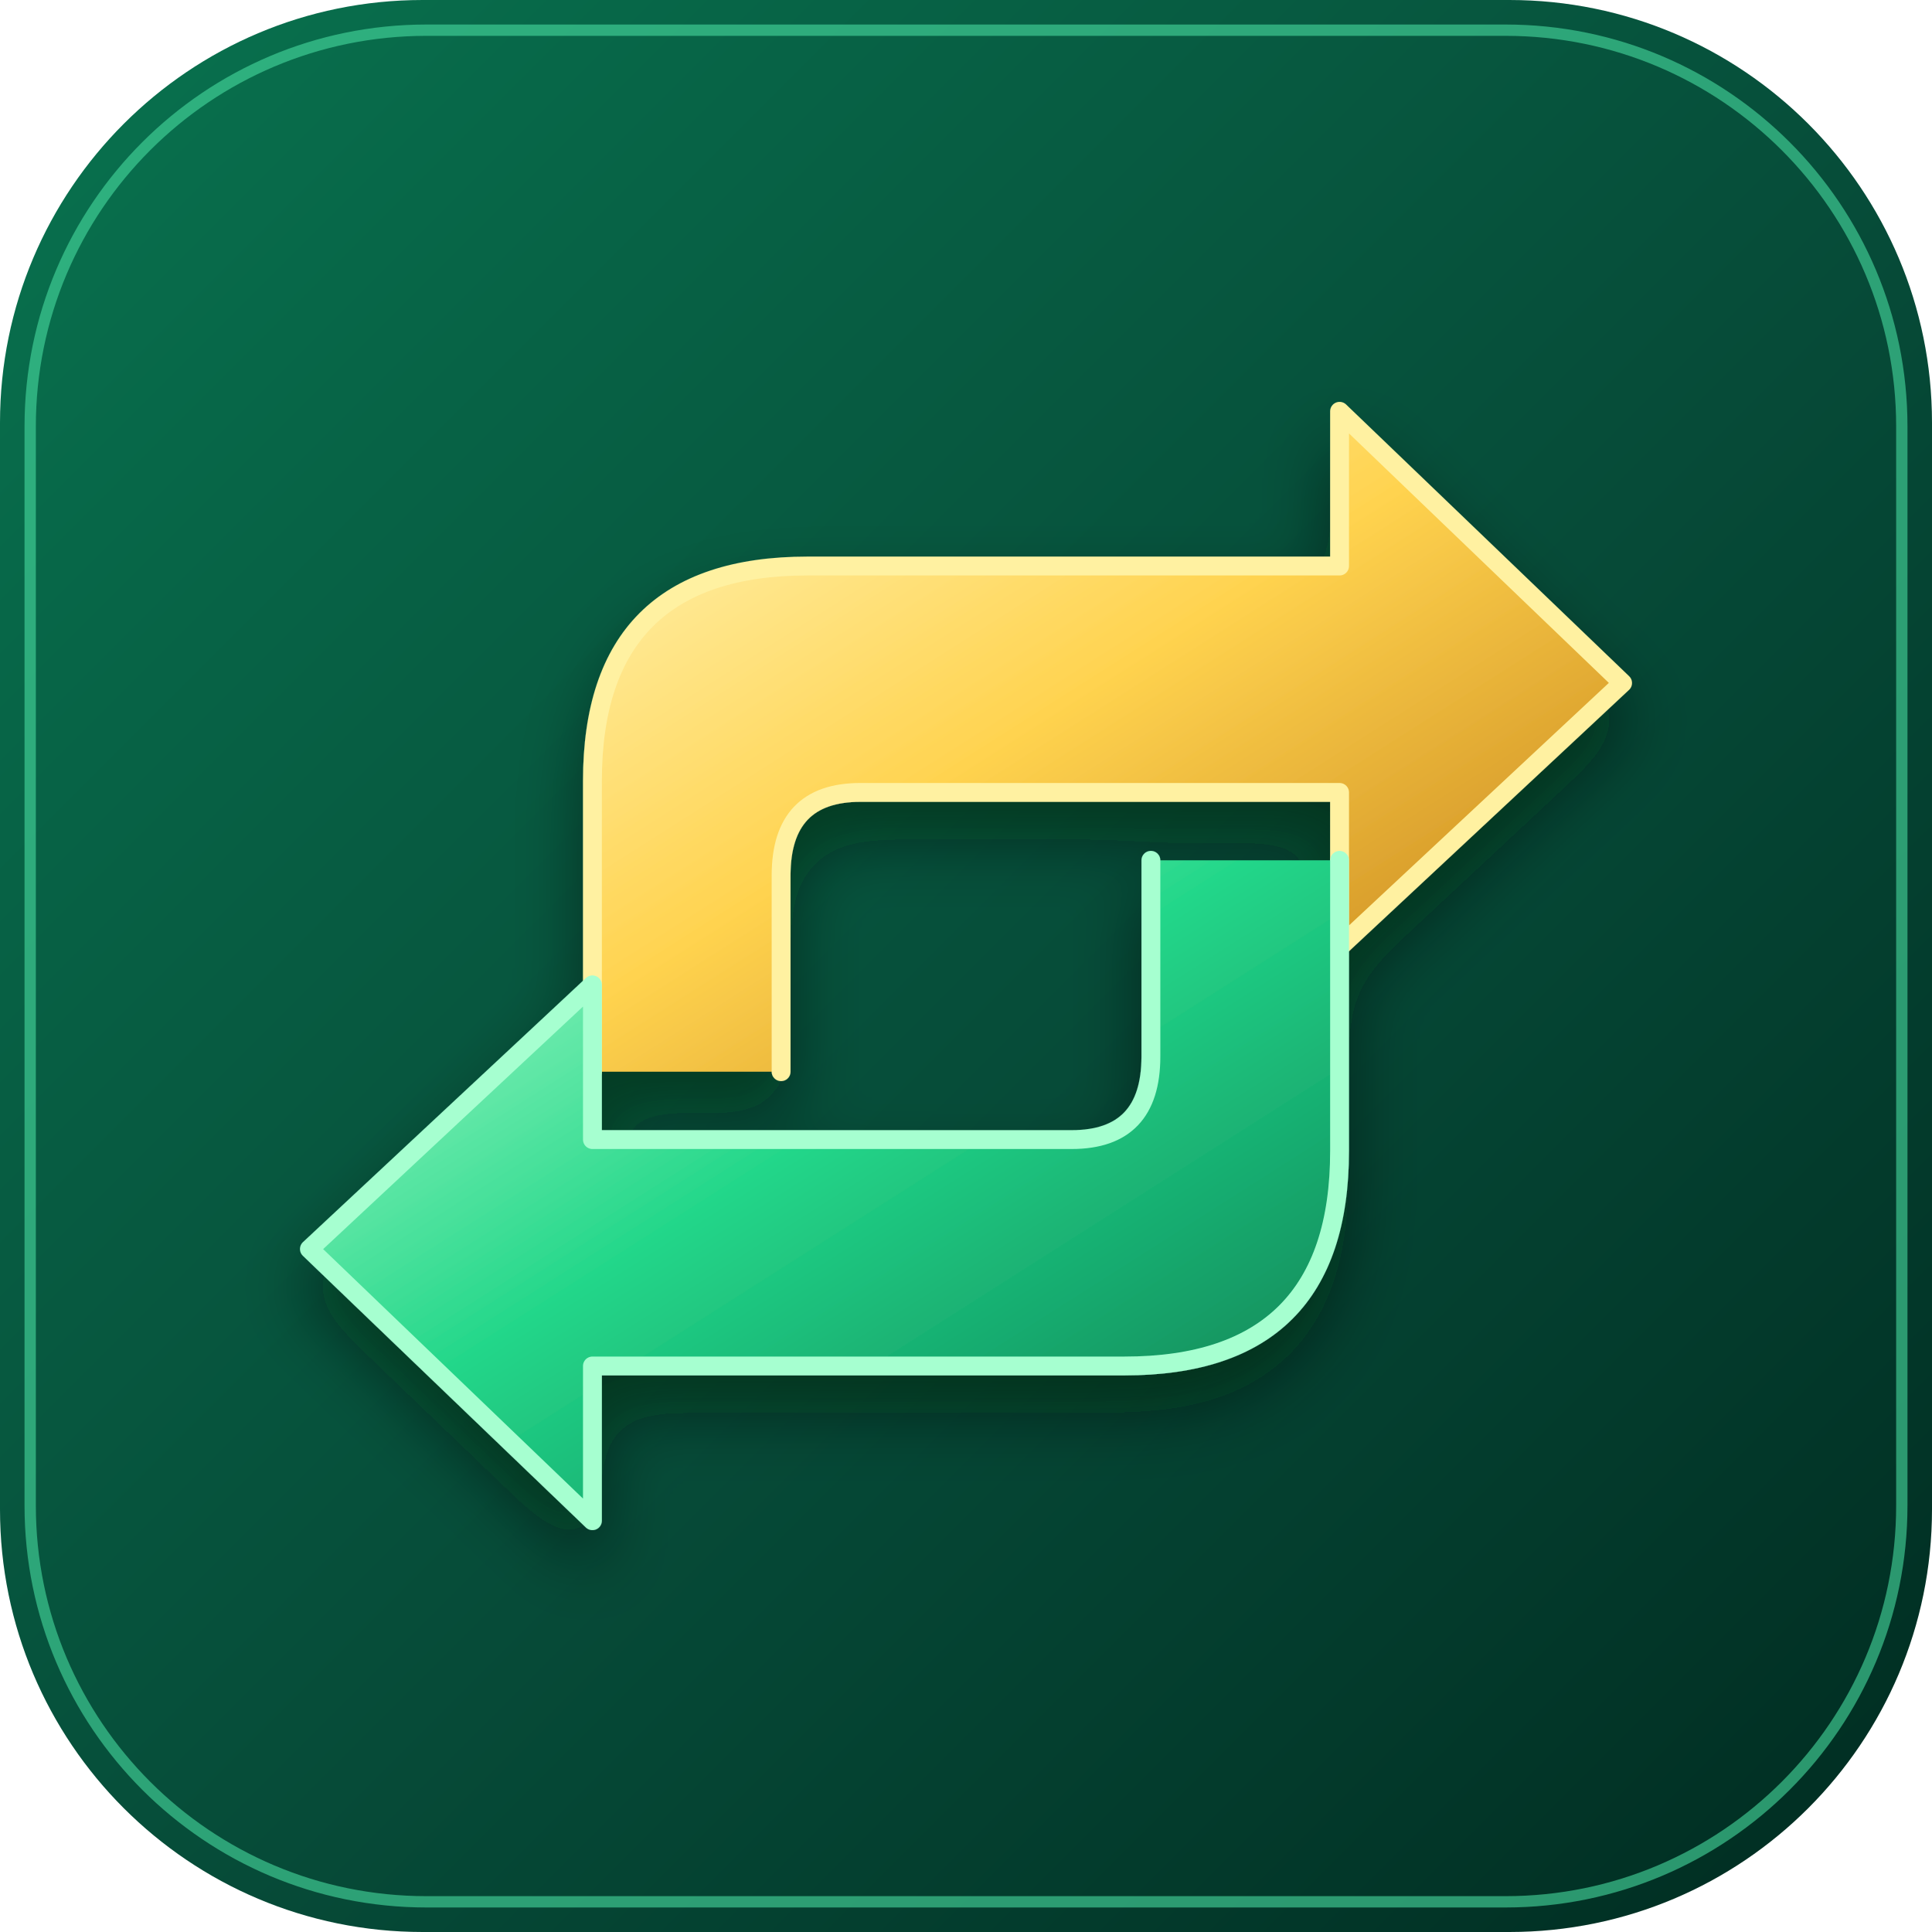
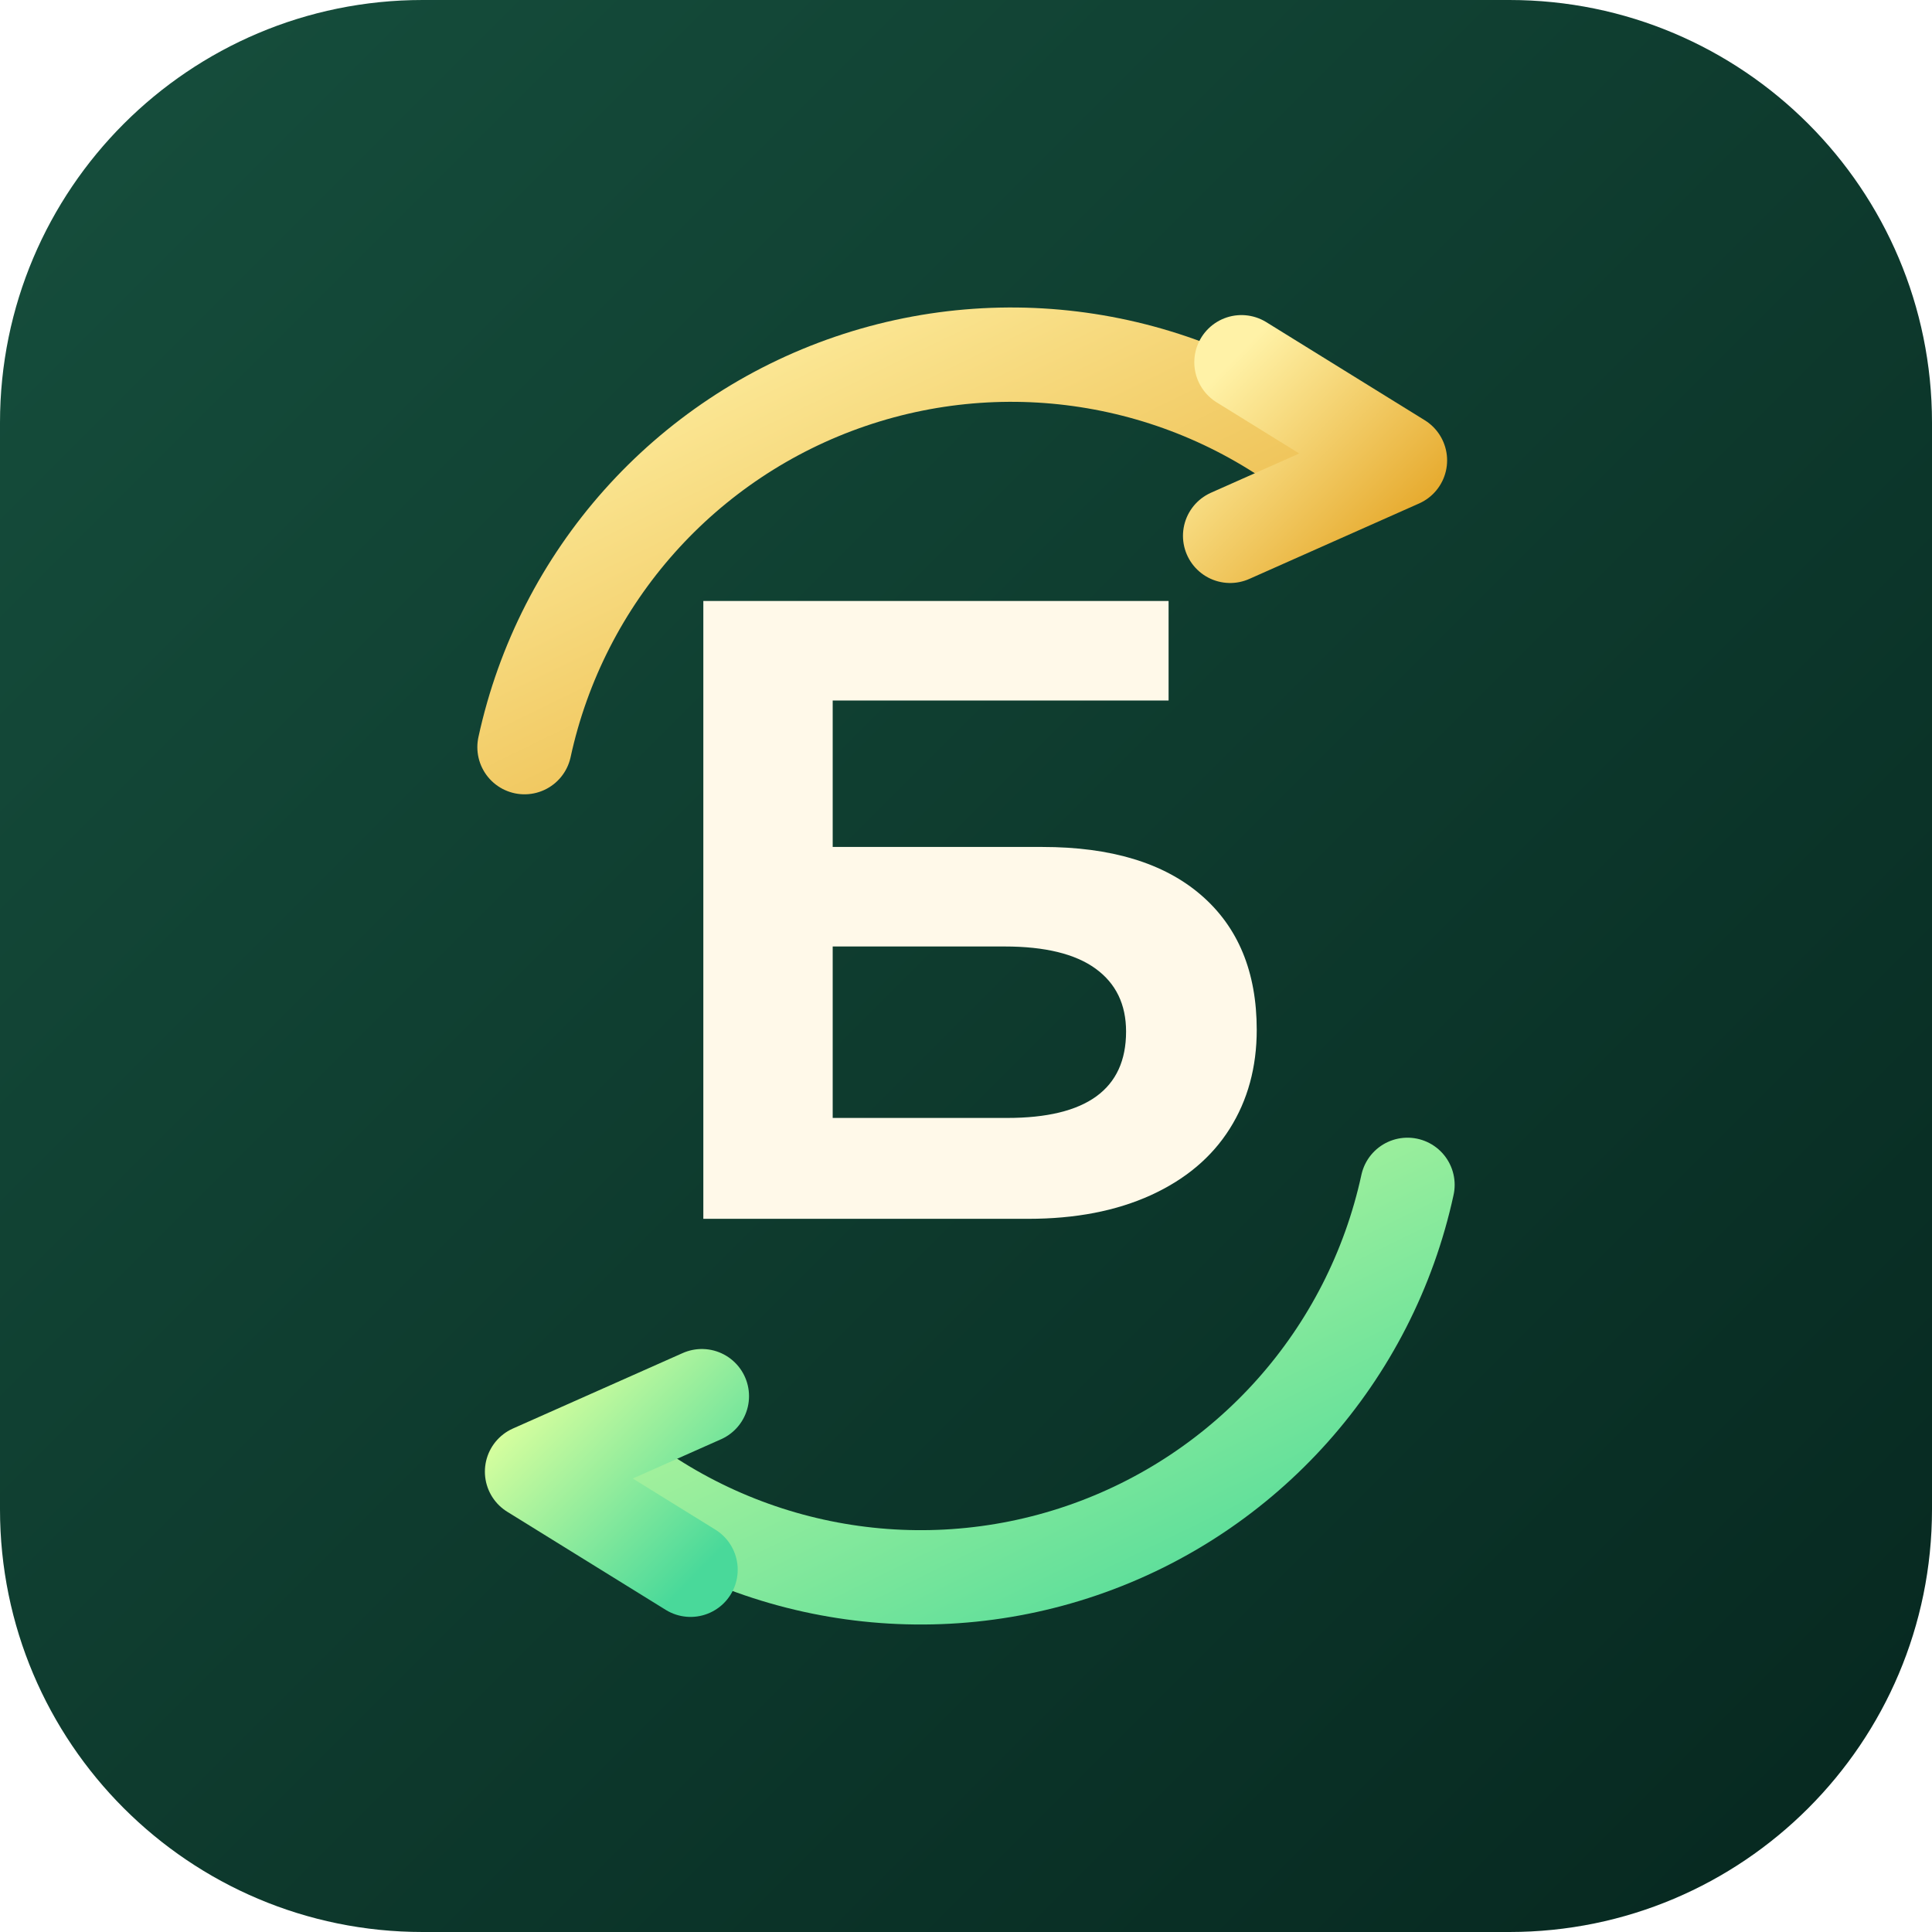
<svg xmlns="http://www.w3.org/2000/svg" viewBox="0 0 512 512">
  <defs>
    <linearGradient id="bg" x1="0" y1="0" x2="1" y2="1">
-       <stop stop-color="#08734f" />
-       <stop offset=".55" stop-color="#064b38" />
-       <stop offset="1" stop-color="#002b20" />
+       <stop stop-color="#164f3d" />
+       <stop offset="1" stop-color="#06271f" />
    </linearGradient>
    <linearGradient id="gold" x1="0" y1="0" x2="1" y2="1">
-       <stop stop-color="#fff6bd" />
-       <stop offset=".45" stop-color="#ffd34f" />
-       <stop offset="1" stop-color="#bd7710" />
+       <stop stop-color="#fff2a7" />
+       <stop offset="1" stop-color="#e6a92c" />
    </linearGradient>
    <linearGradient id="mint" x1="0" y1="0" x2="1" y2="1">
-       <stop stop-color="#b7ffd0" />
-       <stop offset=".45" stop-color="#24d78a" />
-       <stop offset="1" stop-color="#08764e" />
+       <stop stop-color="#d9ff9e" />
+       <stop offset="1" stop-color="#49d99a" />
    </linearGradient>
-     <filter id="sh" x="-25%" y="-25%" width="150%" height="150%">
-       <feDropShadow dx="0" dy="10" stdDeviation="9" flood-color="#00180f" flood-opacity=".45" />
-     </filter>
  </defs>
  <rect width="512" height="512" rx="112" fill="url(#bg)" />
-   <rect x="8" y="8" width="496" height="496" rx="105" fill="none" stroke="#48dca0" stroke-opacity=".6" stroke-width="3" />
-   <g filter="url(#sh)" stroke-linejoin="round" stroke-linecap="round">
-     <path d="M157 284V207Q157 150 214 150H355V109L430 181 355 251V210H228Q207 210 207 232V284" fill="url(#gold)" stroke="#fff1a1" stroke-width="5" />
-     <path d="M355 228V305Q355 362 298 362H157V403L82 331 157 261V302H284Q305 302 305 280V228" fill="url(#mint)" stroke="#a6ffd0" stroke-width="5" />
-   </g>
+   <path d="M139 198A132 132 0 0 1 353 125" fill="none" stroke="url(#gold)" stroke-width="25" stroke-linecap="round" />
+   <path d="M329 96l42 26-45 20" fill="none" stroke="url(#gold)" stroke-width="25" stroke-linecap="round" stroke-linejoin="round" />
+   <path d="M373 314A132 132 0 0 1 159 387" fill="none" stroke="url(#mint)" stroke-width="25" stroke-linecap="round" />
+   <path d="M183 416l-42-26 45-20" fill="none" stroke="url(#mint)" stroke-width="25" stroke-linecap="round" stroke-linejoin="round" />
+   <text x="256" y="323" text-anchor="middle" font-family="Arial, Helvetica, sans-serif" font-size="238" font-weight="800" fill="#fff9e9">Б</text>
</svg>
